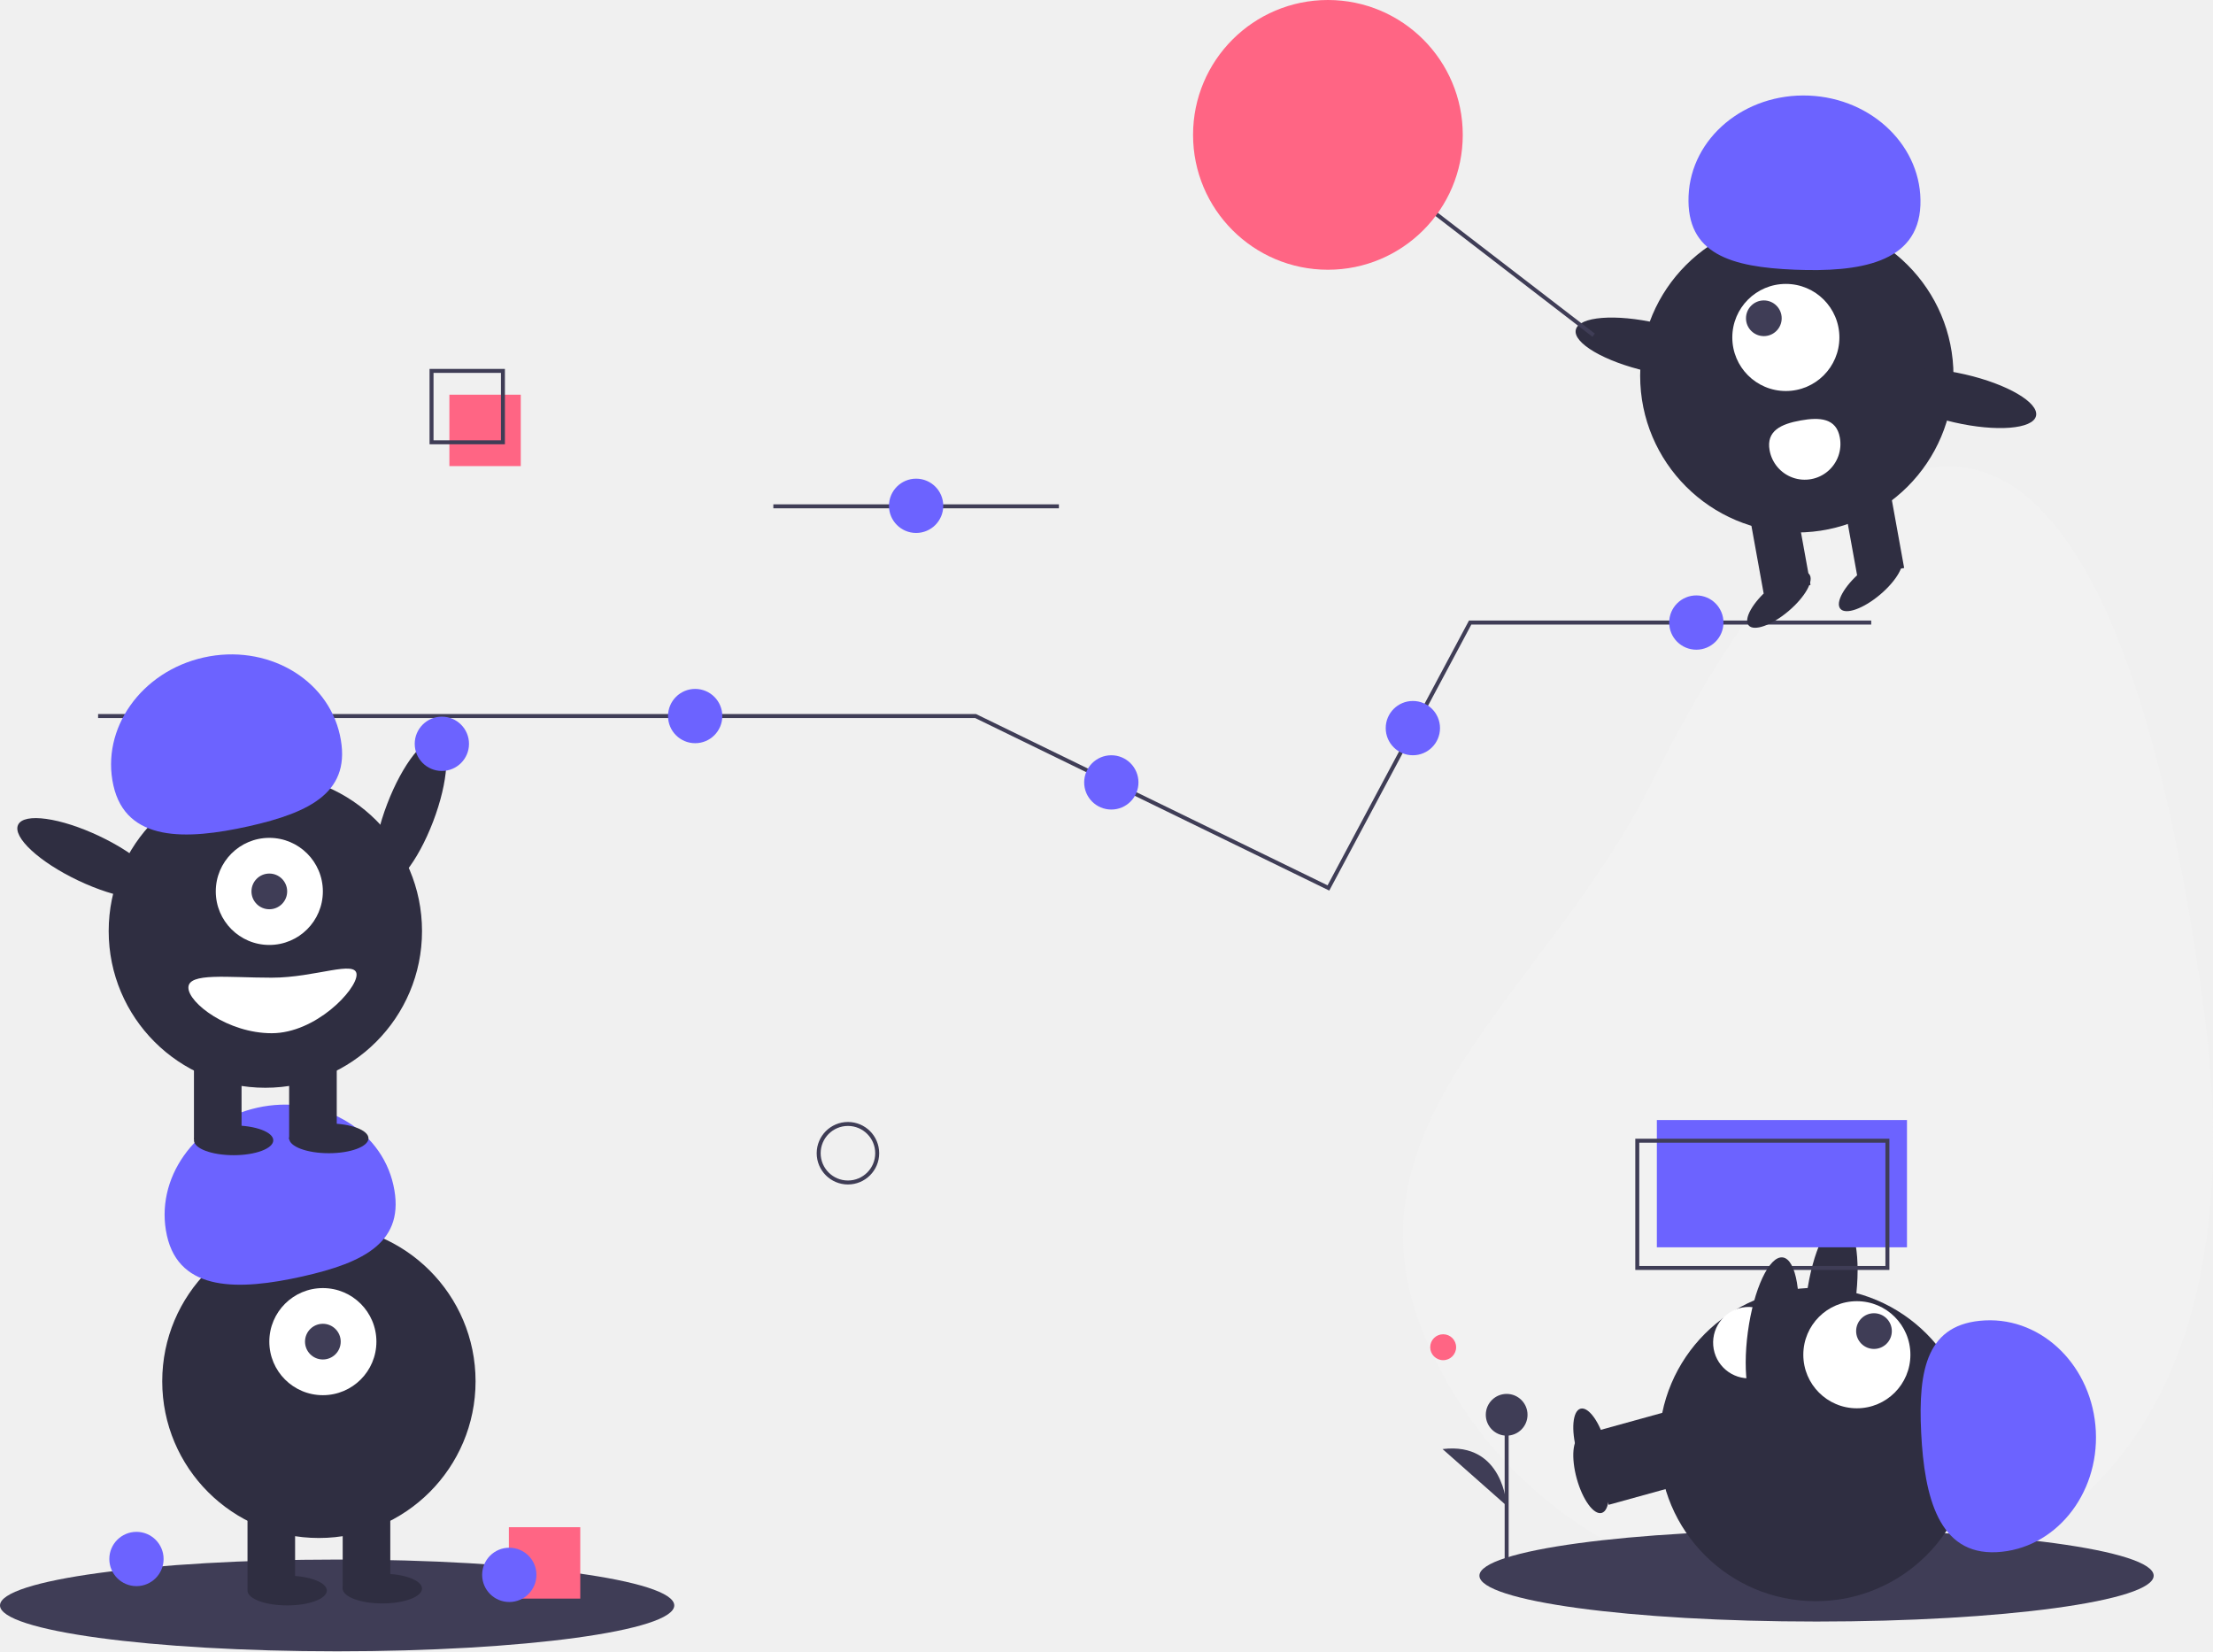
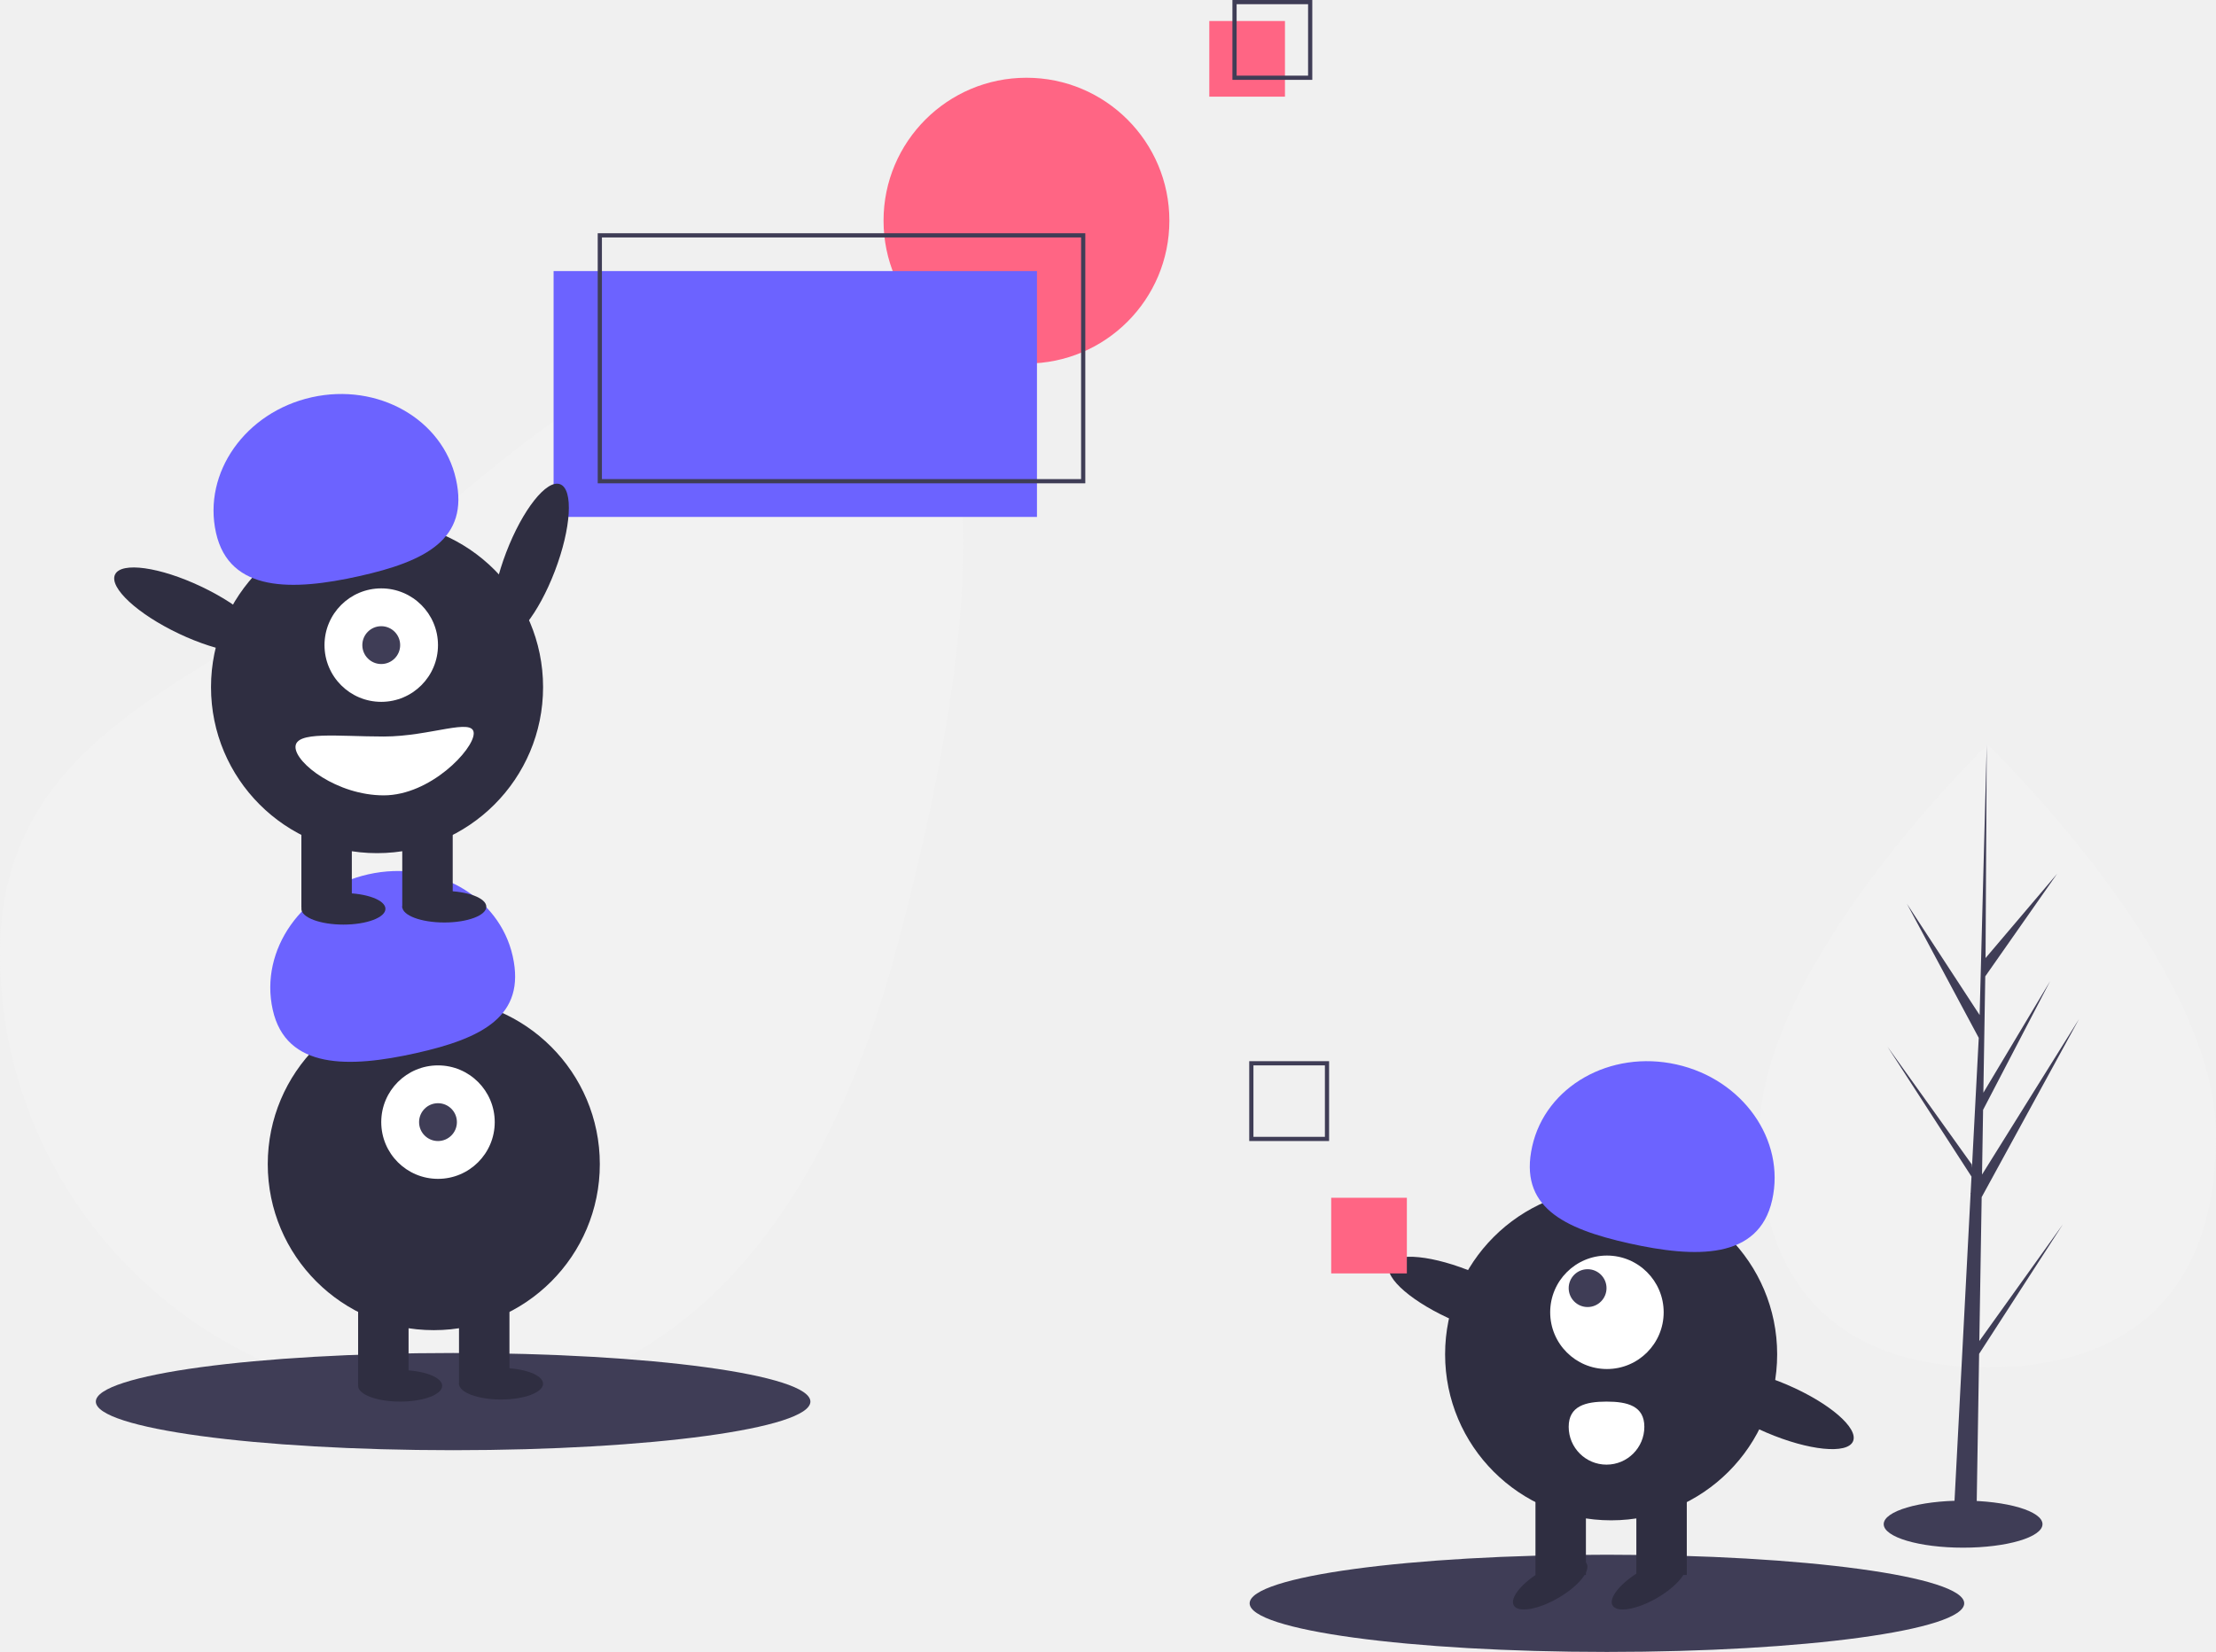
- <svg xmlns="http://www.w3.org/2000/svg" id="b32a285a-6b04-4396-8e15-f52ff515c3cb" data-name="Layer 1" width="1115.914" height="832.564" viewBox="0 0 1115.914 832.564">
-   <line x1="389.957" y1="255.282" x2="533.957" y2="255.282" fill="none" stroke="#3f3d56" stroke-miterlimit="10" stroke-width="2" />
-   <ellipse cx="248.867" cy="443.498" rx="39.5" ry="12.4" transform="translate(-296.2973 483.9037) rotate(-69.08217)" fill="#2f2e41" />
-   <path d="M1153.378,543.014c15.666,116.589-5.666,233.305-114.169,278.753S805.904,816.101,760.456,707.599s61.785-173.424,114.169-278.753C981.001,214.952,1104.728,180.95,1153.378,543.014Z" transform="translate(-42.04308 -33.7182)" fill="#f2f2f2" />
-   <ellipse cx="916" cy="794.436" rx="170" ry="23.127" fill="#3f3d56" />
-   <rect x="858.752" y="753.632" width="24" height="43" transform="translate(313.5944 1787.214) rotate(-105.4523)" fill="#2f2e41" />
-   <ellipse cx="844.359" cy="777.24" rx="7.5" ry="20" transform="translate(-218.6063 219.3442) rotate(-15.45227)" fill="#2f2e41" />
-   <ellipse cx="965.361" cy="688.069" rx="39.5" ry="12.4" transform="translate(111.8234 1518.548) rotate(-82.28111)" fill="#2f2e41" />
-   <circle cx="915.585" cy="728.299" r="79" fill="#2f2e41" />
-   <rect x="858.752" y="739.632" width="24" height="43" transform="translate(327.0883 1769.483) rotate(-105.4523)" fill="#2f2e41" />
-   <ellipse cx="844.359" cy="763.24" rx="7.5" ry="20" transform="translate(-214.8762 218.8382) rotate(-15.45227)" fill="#2f2e41" />
-   <circle cx="936.329" cy="683.043" r="27" fill="#fff" />
-   <circle cx="944.963" cy="671.116" r="9" fill="#3f3d56" />
-   <path d="M1048.858,816.306c29.235-1.463,51.625-28.808,50.01-61.076s-26.623-57.241-55.858-55.778-33.822,24.412-32.207,56.681S1019.623,817.769,1048.858,816.306Z" transform="translate(-42.04308 -33.7182)" fill="#6c63ff" />
-   <path d="M925.341,728.592a18,18,0,0,1-2.904-35.883c9.909-.802,12.611,7.065,13.413,16.973S935.25,727.79,925.341,728.592Z" transform="translate(-42.04308 -33.7182)" fill="#fff" />
-   <polyline points="49.464 361.025 491.957 361.025 560.56 394.447 669.866 447.699 741.334 313.887 943.574 313.887" fill="none" stroke="#3f3d56" stroke-miterlimit="10" stroke-width="2" />
-   <circle cx="222.811" cy="375.025" r="13.685" fill="#6c63ff" />
-   <circle cx="350.541" cy="361.025" r="13.685" fill="#6c63ff" />
-   <circle cx="560.384" cy="394.478" r="13.685" fill="#6c63ff" />
-   <circle cx="855.379" cy="313.887" r="13.685" fill="#6c63ff" />
-   <circle cx="712.443" cy="367.108" r="13.685" fill="#6c63ff" />
-   <circle cx="427.576" cy="581.441" r="14.756" fill="none" stroke="#3f3d56" stroke-miterlimit="10" stroke-width="2" />
-   <ellipse cx="170" cy="809.436" rx="170" ry="23.127" fill="#3f3d56" />
-   <circle cx="160.805" cy="696.436" r="79" fill="#2f2e41" />
-   <rect x="124.805" y="758.436" width="24" height="43" fill="#2f2e41" />
-   <rect x="172.805" y="758.436" width="24" height="43" fill="#2f2e41" />
-   <ellipse cx="144.805" cy="801.936" rx="20" ry="7.5" fill="#2f2e41" />
-   <ellipse cx="192.805" cy="800.936" rx="20" ry="7.5" fill="#2f2e41" />
-   <circle cx="162.805" cy="676.436" r="27" fill="#fff" />
-   <circle cx="162.805" cy="676.436" r="9" fill="#3f3d56" />
-   <path d="M126.215,656.687c-6.379-28.568,14.012-57.434,45.544-64.475s62.265,10.41,68.644,38.978-14.519,39.104-46.051,46.145S132.594,685.254,126.215,656.687Z" transform="translate(-42.04308 -33.7182)" fill="#6c63ff" />
-   <circle cx="133.805" cy="469.436" r="79" fill="#2f2e41" />
-   <rect x="97.805" y="531.436" width="24" height="43" fill="#2f2e41" />
-   <rect x="145.805" y="531.436" width="24" height="43" fill="#2f2e41" />
-   <ellipse cx="117.805" cy="574.936" rx="20" ry="7.5" fill="#2f2e41" />
-   <ellipse cx="165.805" cy="573.936" rx="20" ry="7.5" fill="#2f2e41" />
-   <circle cx="135.805" cy="449.436" r="27" fill="#fff" />
-   <circle cx="135.805" cy="449.436" r="9" fill="#3f3d56" />
-   <path d="M99.215,429.687c-6.379-28.568,14.012-57.434,45.544-64.475s62.265,10.41,68.644,38.978-14.519,39.104-46.051,46.145S105.594,458.254,99.215,429.687Z" transform="translate(-42.04308 -33.7182)" fill="#6c63ff" />
-   <ellipse cx="86.867" cy="466.498" rx="12.4" ry="39.5" transform="translate(-413.8951 311.3589) rotate(-64.62574)" fill="#2f2e41" />
-   <path d="M137.043,531.655c0,7.732,19.909,23,42,23s42.805-21.768,42.805-29.5-20.713,1.5-42.805,1.5S137.043,523.923,137.043,531.655Z" transform="translate(-42.04308 -33.7182)" fill="#fff" />
-   <rect x="835.474" y="564.71" width="126.129" height="64.161" fill="#6c63ff" />
-   <rect x="825.603" y="575.129" width="126.129" height="64.161" fill="none" stroke="#3f3d56" stroke-miterlimit="10" stroke-width="2" />
-   <rect x="226.603" y="199" width="36" height="36" fill="#ff6584" />
-   <rect x="217.603" y="187" width="36" height="36" fill="none" stroke="#3f3d56" stroke-miterlimit="10" stroke-width="2" />
-   <circle cx="906.052" cy="189.47" r="79" fill="#2f2e41" />
-   <rect x="974.585" y="279.578" width="24" height="43" transform="matrix(-0.98401, 0.17813, -0.17813, -0.98401, 1968.981, 387.8777)" fill="#2f2e41" />
-   <rect x="927.353" y="288.128" width="24" height="43" transform="translate(1876.795 413.2555) rotate(169.7389)" fill="#2f2e41" />
-   <ellipse cx="939.065" cy="336.103" rx="20" ry="7.5" transform="translate(-36.79955 652.7925) rotate(-40.26106)" fill="#2f2e41" />
-   <ellipse cx="985.313" cy="327.731" rx="20" ry="7.5" transform="translate(-20.43292 680.6981) rotate(-40.26106)" fill="#2f2e41" />
-   <circle cx="900.521" cy="170.146" r="27" fill="#fff" />
-   <circle cx="889.424" cy="160.468" r="9" fill="#3f3d56" />
-   <path d="M1010.415,137.245c1.188-29.247-24.019-54.019-56.301-55.331s-59.415,21.335-60.603,50.582,21.252,35.892,53.534,37.203S1009.227,166.492,1010.415,137.245Z" transform="translate(-42.04308 -33.7182)" fill="#6c63ff" />
-   <ellipse cx="875.15" cy="208.796" rx="12.4" ry="39.5" transform="translate(434.0611 981.4555) rotate(-77.0899)" fill="#2f2e41" />
-   <ellipse cx="1030.224" cy="234.584" rx="12.4" ry="39.5" transform="translate(529.3514 1152.636) rotate(-77.0899)" fill="#2f2e41" />
-   <path d="M969.793,254.321a18,18,0,1,1-35.424,6.413c-1.771-9.782,5.792-13.244,15.575-15.014S968.022,244.539,969.793,254.321Z" transform="translate(-42.04308 -33.7182)" fill="#fff" />
-   <line x1="712.603" y1="99" x2="803.603" y2="169" fill="none" stroke="#3f3d56" stroke-miterlimit="10" stroke-width="2" />
-   <circle cx="669.603" cy="68" r="68" fill="#ff6584" />
-   <ellipse cx="935.71" cy="706.84" rx="39.5" ry="12.4" transform="translate(67.55305 1505.415) rotate(-82.28111)" fill="#2f2e41" />
-   <circle cx="68.811" cy="786.025" r="13.685" fill="#6c63ff" />
-   <rect x="256.603" y="770" width="36" height="36" fill="#ff6584" />
-   <circle cx="256.811" cy="794.025" r="13.685" fill="#6c63ff" />
-   <circle cx="461.957" cy="255.025" r="13.685" fill="#6c63ff" />
-   <circle cx="727.721" cy="679.252" r="6.535" fill="#ff6584" />
-   <line x1="759.739" y1="787.725" x2="759.739" y2="713.313" fill="#3f3d56" stroke="#3f3d56" stroke-miterlimit="10" stroke-width="2" />
-   <circle cx="759.739" cy="713.313" r="10.523" fill="#3f3d56" />
-   <path d="M801.782,792.893s-1.503-32.332-32.32-28.574" transform="translate(-42.04308 -33.7182)" fill="#3f3d56" />
+ <svg xmlns="http://www.w3.org/2000/svg" id="a9d5c6ed-9ea4-42a3-ab78-5bac3f9dde90" data-name="Layer 1" width="1054.402" height="786.127" viewBox="0 0 1054.402 786.127">
+   <path d="M498.799,510c-30.595,113.588-95.363,213-213,213s-213-95.363-213-213,123.99-136.088,213-213C466.553,140.814,593.81,157.253,498.799,510Z" transform="translate(-72.79886 -56.4364)" fill="#f2f2f2" />
+   <circle cx="488.402" cy="105" r="68" fill="#ff6584" />
+   <rect x="575.402" y="10" width="36" height="36" fill="#ff6584" />
+   <ellipse cx="215.598" cy="667" rx="170" ry="23.127" fill="#3f3d56" />
+   <rect x="263.402" y="129" width="230" height="117" fill="#6c63ff" />
+   <circle cx="206.402" cy="554" r="79" fill="#2f2e41" />
+   <rect x="170.402" y="616" width="24" height="43" fill="#2f2e41" />
+   <rect x="218.402" y="616" width="24" height="43" fill="#2f2e41" />
+   <ellipse cx="190.402" cy="659.5" rx="20" ry="7.5" fill="#2f2e41" />
+   <ellipse cx="238.402" cy="658.5" rx="20" ry="7.5" fill="#2f2e41" />
+   <circle cx="208.402" cy="534" r="27" fill="#fff" />
+   <circle cx="208.402" cy="534" r="9" fill="#3f3d56" />
+   <path d="M202.568,536.969c-6.379-28.568,14.012-57.434,45.544-64.475s62.265,10.41,68.644,38.978-14.519,39.104-46.051,46.145S208.947,565.536,202.568,536.969Z" transform="translate(-72.79886 -56.4364)" fill="#6c63ff" />
+   <circle cx="179.402" cy="327" r="79" fill="#2f2e41" />
+   <rect x="143.402" y="389" width="24" height="43" fill="#2f2e41" />
+   <rect x="191.402" y="389" width="24" height="43" fill="#2f2e41" />
+   <ellipse cx="163.402" cy="432.5" rx="20" ry="7.5" fill="#2f2e41" />
+   <ellipse cx="211.402" cy="431.5" rx="20" ry="7.5" fill="#2f2e41" />
+   <circle cx="181.402" cy="307" r="27" fill="#fff" />
+   <circle cx="181.402" cy="307" r="9" fill="#3f3d56" />
+   <path d="M175.568,309.969c-6.379-28.568,14.012-57.434,45.544-64.475s62.265,10.41,68.644,38.978-14.519,39.104-46.051,46.145S181.947,338.536,175.568,309.969Z" transform="translate(-72.79886 -56.4364)" fill="#6c63ff" />
+   <ellipse cx="325.221" cy="323.78" rx="39.5" ry="12.4" transform="translate(-166.132 455.5315) rotate(-69.08217)" fill="#2f2e41" />
+   <ellipse cx="163.221" cy="346.78" rx="12.4" ry="39.5" transform="translate(-292.8484 289.2128) rotate(-64.62574)" fill="#2f2e41" />
+   <path d="M213.397,411.936c0,7.732,19.909,23,42,23s42.805-21.768,42.805-29.5-20.713,1.5-42.805,1.5S213.397,404.204,213.397,411.936Z" transform="translate(-72.79886 -56.4364)" fill="#fff" />
+   <rect x="285.402" y="112" width="230" height="117" fill="none" stroke="#3f3d56" stroke-miterlimit="10" stroke-width="2" />
+   <rect x="587.402" y="1" width="36" height="36" fill="none" stroke="#3f3d56" stroke-miterlimit="10" stroke-width="2" />
+   <path d="M1127.201,596.733c0,81.828-48.645,110.399-108.652,110.399s-108.652-28.571-108.652-110.399,108.652-185.925,108.652-185.925S1127.201,514.906,1127.201,596.733Z" transform="translate(-72.79886 -56.4364)" fill="#f2f2f2" />
+   <polygon points="941.792 638.179 942.905 569.696 989.215 484.974 943.079 558.954 943.58 528.161 975.496 466.865 943.712 520.012 943.712 520.013 944.612 464.631 978.789 415.832 944.753 455.922 945.315 354.372 941.783 488.806 942.073 483.26 907.325 430.072 941.516 493.906 938.278 555.758 938.182 554.116 898.123 498.144 938.06 559.916 937.655 567.651 937.583 567.767 937.616 568.402 929.402 725.325 940.377 725.325 941.693 644.272 981.533 582.651 941.792 638.179" fill="#3f3d56" />
+   <ellipse cx="934.07" cy="725.322" rx="37.779" ry="11.194" fill="#3f3d56" />
+   <ellipse cx="764.598" cy="763" rx="170" ry="23.127" fill="#3f3d56" />
+   <circle cx="766.598" cy="644.5" r="79" fill="#2f2e41" />
+   <rect x="851.397" y="762.936" width="24" height="43" transform="translate(1653.994 1512.436) rotate(-180)" fill="#2f2e41" />
+   <rect x="803.397" y="762.936" width="24" height="43" transform="translate(1557.994 1512.436) rotate(-180)" fill="#2f2e41" />
+   <ellipse cx="810.397" cy="810.436" rx="20" ry="7.5" transform="translate(-369.4445 457.3398) rotate(-30)" fill="#2f2e41" />
+   <ellipse cx="857.397" cy="810.436" rx="20" ry="7.5" transform="translate(-363.1477 480.8398) rotate(-30)" fill="#2f2e41" />
+   <circle cx="764.598" cy="624.5" r="27" fill="#fff" />
+   <circle cx="755.402" cy="613" r="9" fill="#3f3d56" />
+   <path d="M916.029,627.469c6.379-28.568-14.012-57.434-45.544-64.475s-62.265,10.41-68.644,38.978,14.519,39.104,46.051,46.145S909.65,656.036,916.029,627.469Z" transform="translate(-72.79886 -56.4364)" fill="#6c63ff" />
+   <ellipse cx="770.181" cy="673.78" rx="12.4" ry="39.5" transform="translate(-225.0964 1060.279) rotate(-66.82884)" fill="#2f2e41" />
+   <ellipse cx="918.181" cy="726.78" rx="12.4" ry="39.5" transform="translate(-184.056 1228.486) rotate(-66.82884)" fill="#2f2e41" />
+   <rect x="633.402" y="570" width="36" height="36" fill="#ff6584" />
+   <rect x="595.402" y="506" width="36" height="36" fill="none" stroke="#3f3d56" stroke-miterlimit="10" stroke-width="2" />
+   <path d="M855.201,735.436a18,18,0,0,1-36,0c0-9.941,8.059-12,18-12S855.201,725.495,855.201,735.436Z" transform="translate(-72.79886 -56.4364)" fill="#fff" />
</svg>
